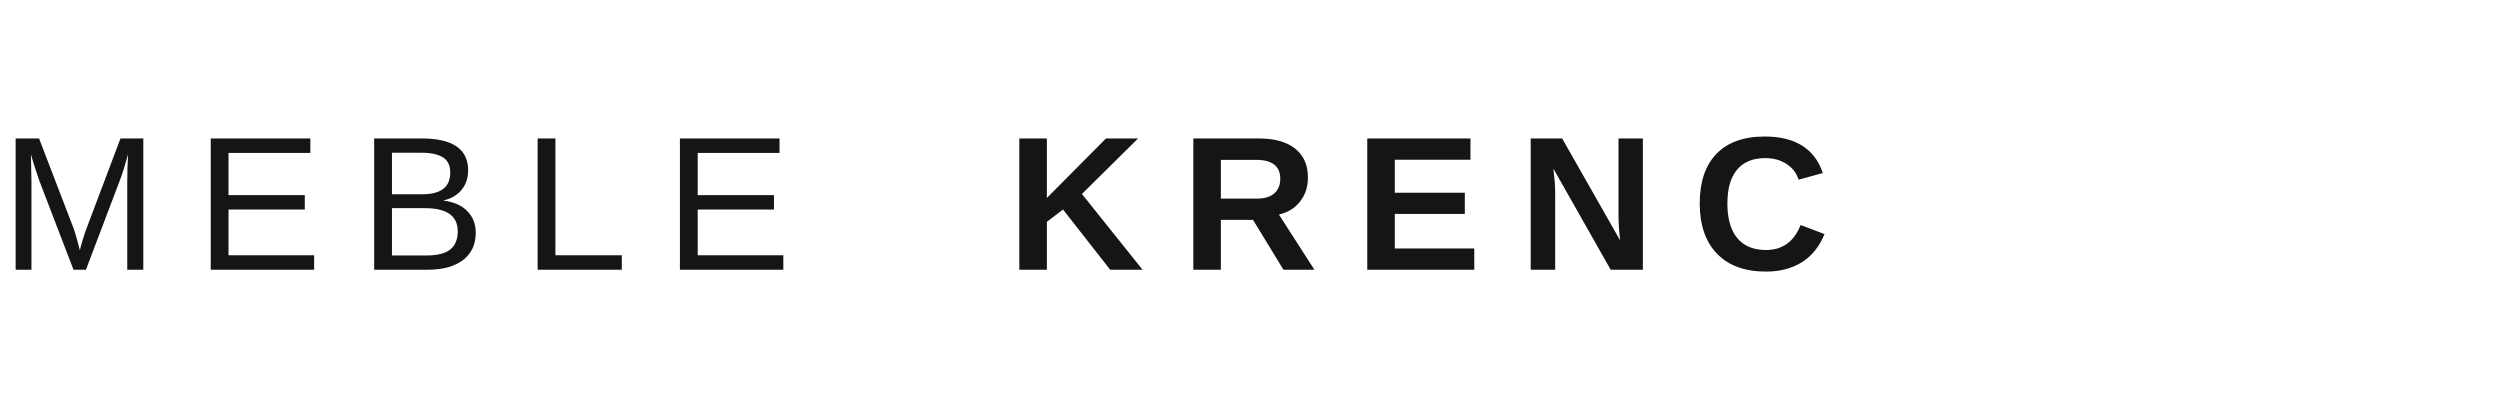
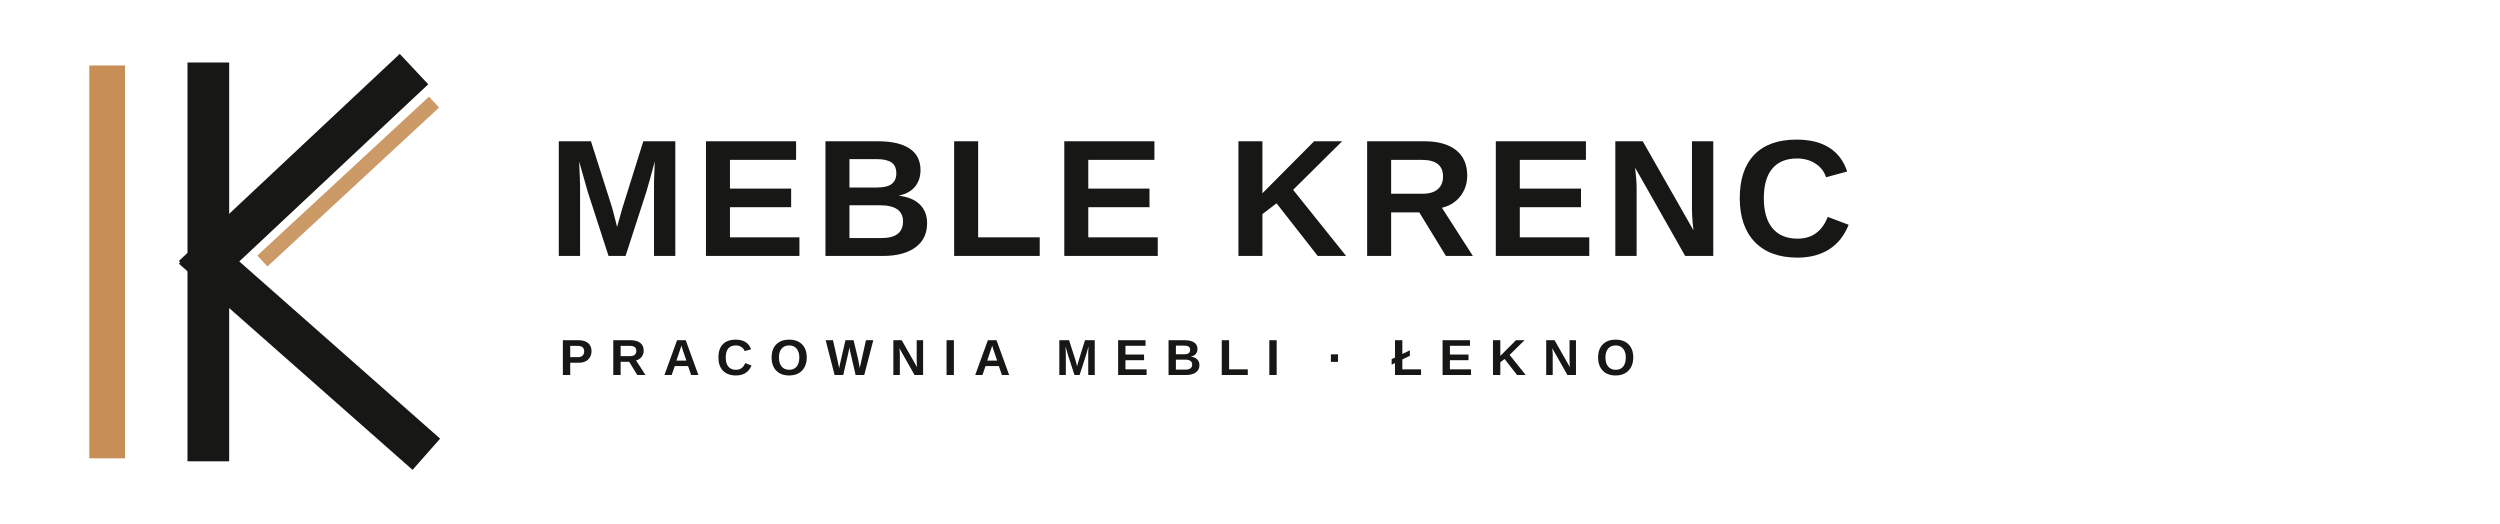
- <svg xmlns="http://www.w3.org/2000/svg" viewBox="0 0 380 62" role="img" aria-labelledby="title desc">
-   <g fill="#151513">
-     <text x="0" y="41" font-family="Arial, Helvetica, sans-serif" font-size="29" font-weight="400" letter-spacing="5.5">MEBLE</text>
-     <text x="153" y="41" font-family="Arial, Helvetica, sans-serif" font-size="29" font-weight="700" letter-spacing="5.5">KRENC</text>
+ <svg xmlns="http://www.w3.org/2000/svg" viewBox="0 0 420 88" role="img" aria-labelledby="title desc">
+   <g fill="none" stroke-linecap="square" stroke-linejoin="miter">
+     <path d="M18 14V74" stroke="#c78f55" stroke-width="6" />
+     <path d="M35 14V74" stroke="#171815" stroke-width="7" />
+     <path d="M35 44L67 14" stroke="#171815" stroke-width="7" />
+     <path d="M35 44L69 74" stroke="#171815" stroke-width="7" />
+     <path d="M45 43L72 18" stroke="#c78f55" stroke-width="2.5" opacity=".9" />
+   </g>
+   <g fill="#171815" font-family="Arial, Helvetica, sans-serif">
+     <text x="92" y="43" font-size="28" font-weight="700" letter-spacing="1.4">MEBLE KRENC</text>
+     <text x="94" y="63" font-size="8.5" font-weight="600" letter-spacing="2.8">PRACOWNIA MEBLI · ŁEKNO</text>
  </g>
</svg>
